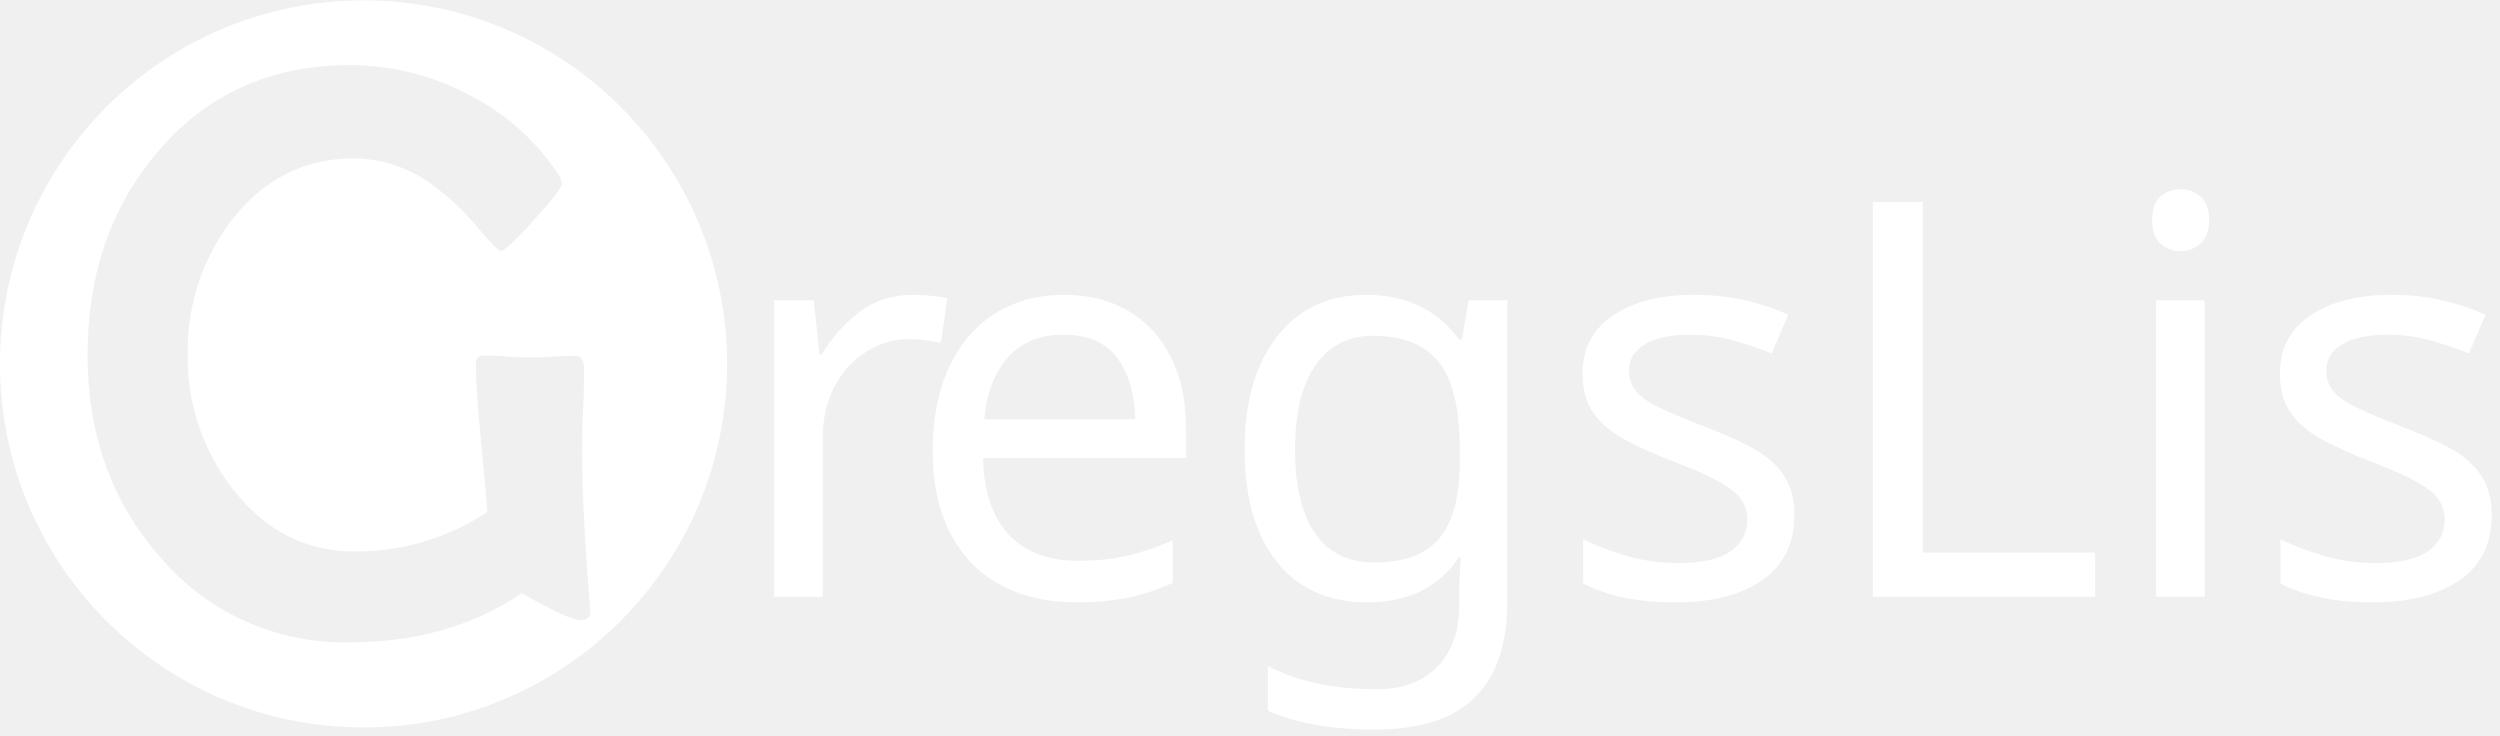
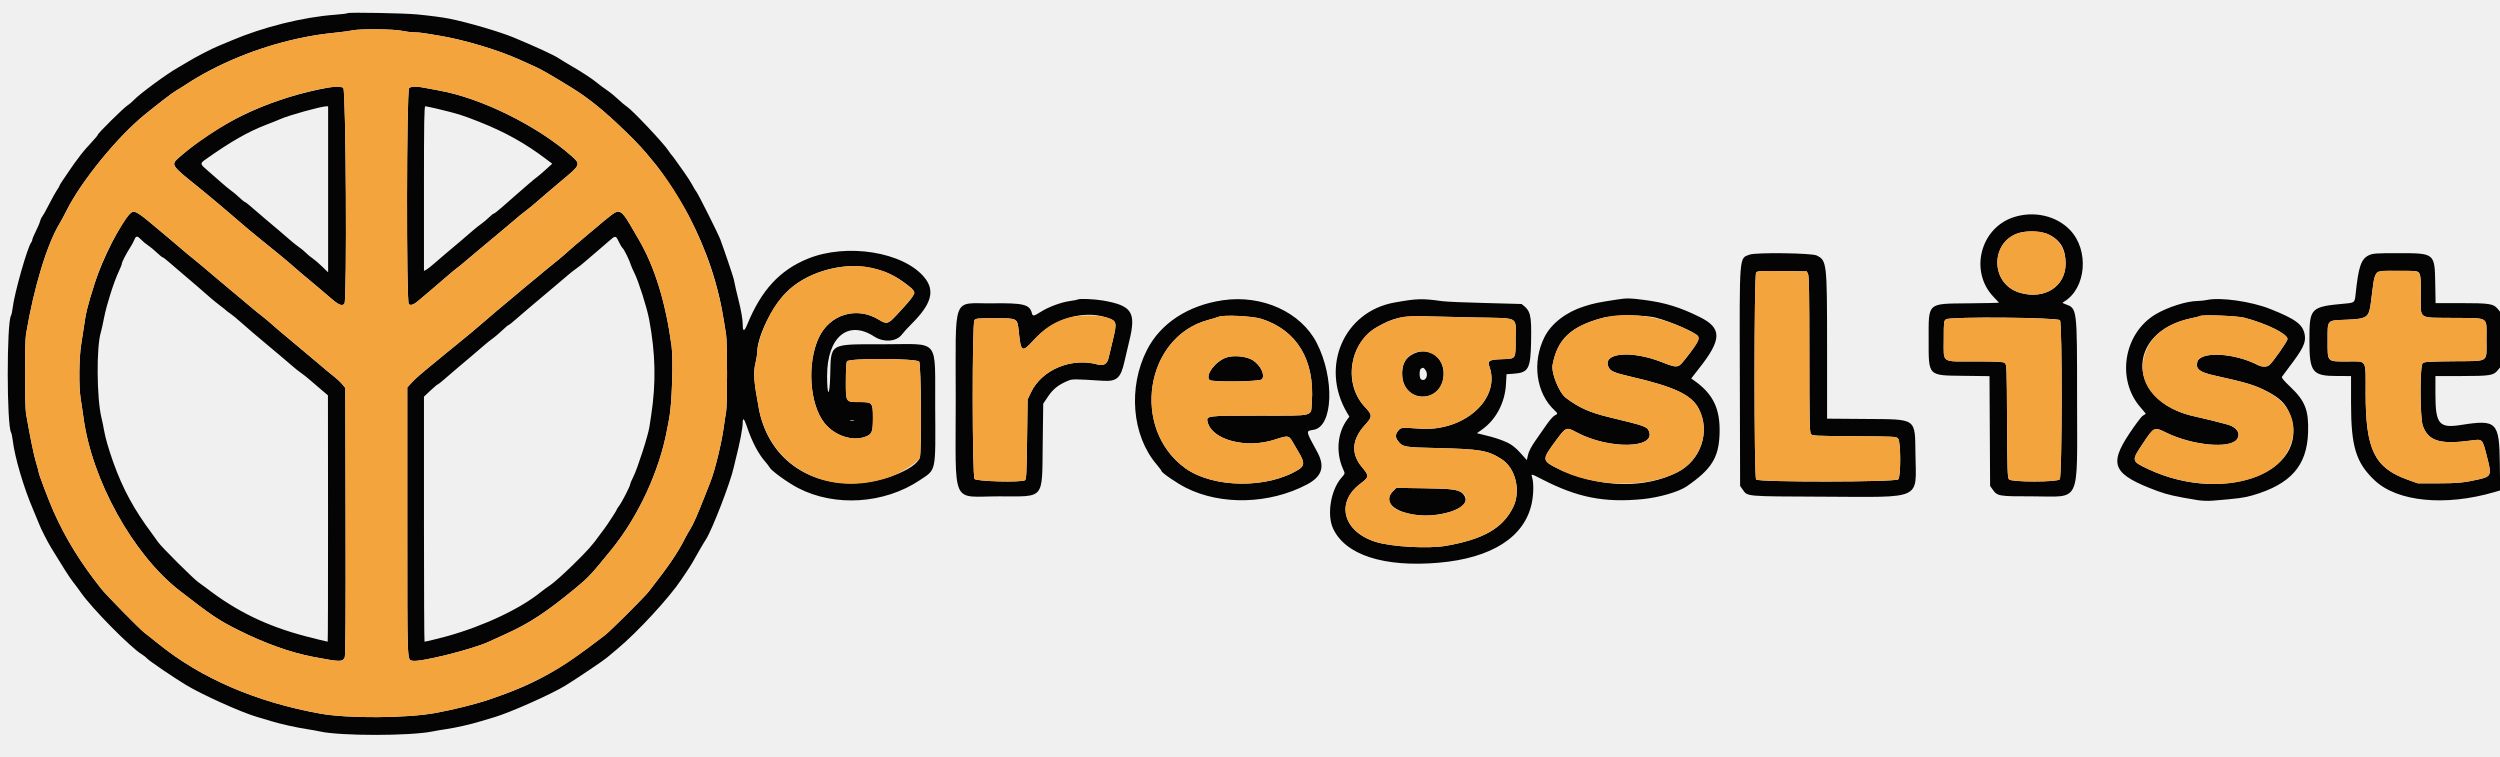
- <svg xmlns="http://www.w3.org/2000/svg" id="Layer_1" data-name="Layer 1" viewBox="0 0 325.49 95.7">
-   <text transform="translate(94.66 77.7)" style="font-size:72px;fill:#ffffff;font-family:MyriadPro-Regular, Myriad Pro">
-     <tspan style="letter-spacing:-0.01em">r</tspan>
-     <tspan x="22.82" y="0">egsList</tspan>
-   </text>
-   <path d="M53.46,3a47.33,47.33,0,1,0,47.33,47.33A47.33,47.33,0,0,0,53.46,3ZM81.62,83.7a12.74,12.74,0,0,1-3.73-1.47,29.82,29.82,0,0,1-3.78-2.08q-9.47,6.43-22.43,6.43A31.41,31.41,0,0,1,26.79,75.26q-9.27-10.7-9.26-26.08,0-15.74,9.1-26.43,9.61-11.32,25.05-11.32a33.15,33.15,0,0,1,15.25,3.73A30.58,30.58,0,0,1,78.64,25.37a3.11,3.11,0,0,1,.66,1.49q0,.72-3.67,4.76c-2.46,2.69-3.87,4-4.25,4s-1.32-1-3.14-3.14A32.31,32.31,0,0,0,62,26.71a17.32,17.32,0,0,0-9.77-3.14q-9.73,0-16,8.13a28,28,0,0,0-5.66,17.48A27.76,27.76,0,0,0,36.4,66.57q6.33,8.18,15.9,8.18a31,31,0,0,0,17.28-5.14q-.1-1.39-.87-9.78-.61-6-.62-9.72c0-.58.38-.87,1.13-.87s1.63,0,2.93.13,2.28.12,2.94.12,1.64,0,3-.1,2.33-.1,3-.1,1.08.55,1.08,1.64,0,3-.13,5.43-.12,4.23-.12,5.43q0,7.4,1,20.06l.05.72C83,83.32,82.54,83.7,81.62,83.7Z" transform="translate(-6.13 -2.95)" style="fill:#ffffff" />
+ <svg xmlns="http://www.w3.org/2000/svg" id="svg" version="1.1" width="400" height="121.091" viewBox="0, 0, 400,121.091">
+   <g id="svgg">
+     <path id="path0" d="M55.618 2.104 C 55.554 2.169,54.657 2.283,53.625 2.358 C 48.487 2.732,42.095 4.323,37.000 6.497 C 36.313 6.791,35.391 7.175,34.951 7.351 C 33.931 7.759,31.188 9.181,30.000 9.916 C 29.496 10.228,28.801 10.639,28.457 10.829 C 26.787 11.751,22.298 15.049,21.417 16.002 C 21.142 16.299,20.692 16.682,20.417 16.852 C 19.813 17.226,15.667 21.320,15.667 21.542 C 15.667 21.629,15.195 22.198,14.617 22.808 C 14.040 23.418,13.347 24.208,13.076 24.565 C 11.987 25.998,11.655 26.455,11.067 27.333 C 10.730 27.837,10.239 28.562,9.977 28.944 C 9.715 29.326,9.500 29.689,9.500 29.752 C 9.500 29.814,9.338 30.092,9.141 30.370 C 8.943 30.647,8.374 31.671,7.876 32.645 C 7.377 33.620,6.870 34.529,6.748 34.667 C 6.626 34.804,6.471 35.142,6.404 35.417 C 6.338 35.692,6.032 36.413,5.725 37.019 C 5.418 37.626,5.167 38.230,5.167 38.361 C 5.167 38.492,5.099 38.671,5.016 38.758 C 4.449 39.354,2.304 46.885,2.028 49.250 C 1.964 49.800,1.846 50.353,1.766 50.480 C 1.056 51.602,1.066 68.083,1.777 69.206 C 1.851 69.322,1.965 69.867,2.030 70.417 C 2.356 73.150,3.779 77.988,5.289 81.500 C 5.703 82.462,6.146 83.534,6.273 83.882 C 6.516 84.549,7.602 86.684,8.199 87.667 C 9.964 90.575,11.178 92.472,11.667 93.085 C 11.987 93.487,12.583 94.289,12.989 94.866 C 14.805 97.445,20.935 103.646,22.735 104.725 C 23.018 104.895,23.400 105.197,23.583 105.398 C 23.941 105.788,27.717 108.354,29.743 109.585 C 32.255 111.109,38.473 113.918,41.000 114.670 C 41.688 114.875,42.813 115.211,43.500 115.416 C 45.017 115.870,47.475 116.414,49.167 116.670 C 49.854 116.774,50.754 116.936,51.167 117.030 C 54.425 117.772,65.671 117.768,69.250 117.023 C 69.708 116.927,70.646 116.768,71.333 116.668 C 72.924 116.437,75.230 115.916,76.833 115.426 C 77.521 115.216,78.533 114.914,79.083 114.755 C 81.517 114.053,88.251 111.057,90.465 109.691 C 92.312 108.552,96.458 105.764,97.068 105.251 C 97.443 104.936,98.226 104.281,98.808 103.797 C 101.991 101.147,107.085 95.628,108.985 92.770 C 109.115 92.576,109.500 92.004,109.841 91.500 C 110.182 90.996,110.610 90.321,110.793 90.000 C 110.975 89.679,111.445 88.854,111.836 88.167 C 112.226 87.479,112.719 86.654,112.931 86.333 C 113.926 84.824,116.892 77.148,117.408 74.750 C 117.467 74.475,117.582 73.987,117.664 73.667 C 118.393 70.807,118.833 68.525,118.833 67.605 C 118.833 66.748,119.074 66.971,119.488 68.210 C 120.296 70.631,121.330 72.615,122.432 73.860 C 122.729 74.196,123.056 74.627,123.158 74.818 C 123.440 75.344,126.068 77.238,127.677 78.075 C 133.580 81.144,141.498 80.633,147.190 76.815 C 149.826 75.047,149.690 75.697,149.631 65.181 C 149.568 53.908,150.530 55.083,141.363 55.083 C 132.521 55.083,132.971 54.816,132.833 60.167 C 132.746 63.570,132.333 63.556,132.333 60.150 C 132.333 53.921,135.685 51.117,139.871 53.843 C 141.371 54.821,143.440 54.677,144.289 53.536 C 144.543 53.195,145.241 52.429,145.841 51.833 C 149.049 48.647,149.643 46.513,147.910 44.397 C 144.557 40.305,135.493 38.848,129.243 41.396 C 124.765 43.222,121.810 46.427,119.575 51.882 C 119.078 53.095,118.840 53.109,118.836 51.927 C 118.833 51.105,118.580 49.645,118.143 47.917 C 117.838 46.716,117.683 46.038,117.391 44.632 C 117.303 44.209,115.872 39.984,115.258 38.333 C 114.916 37.415,111.708 31.014,111.415 30.667 C 111.299 30.529,111.006 30.042,110.764 29.583 C 110.522 29.125,109.917 28.188,109.420 27.500 C 108.923 26.813,108.332 25.981,108.106 25.652 C 107.881 25.323,107.595 24.948,107.471 24.818 C 107.347 24.689,107.105 24.358,106.933 24.083 C 106.260 23.008,101.221 17.663,100.333 17.083 C 100.013 16.874,99.373 16.338,98.912 15.893 C 98.451 15.448,97.634 14.783,97.096 14.417 C 96.558 14.050,95.848 13.522,95.517 13.243 C 94.791 12.630,93.029 11.477,91.333 10.503 C 90.646 10.108,89.783 9.583,89.417 9.337 C 88.664 8.831,85.811 7.513,82.250 6.027 C 79.980 5.080,74.856 3.578,71.833 2.975 C 70.828 2.774,68.782 2.505,66.750 2.308 C 64.675 2.106,55.779 1.943,55.618 2.104 M64.250 4.920 C 64.892 5.055,65.787 5.167,66.240 5.167 C 66.693 5.167,67.480 5.238,67.990 5.326 C 68.500 5.414,69.442 5.570,70.083 5.672 C 74.098 6.313,79.661 7.970,83.212 9.581 C 84.150 10.007,85.254 10.505,85.667 10.690 C 86.610 11.111,88.298 12.085,91.484 14.045 C 94.142 15.680,96.773 17.816,100.052 21.000 C 102.158 23.045,102.958 23.921,104.887 26.298 C 106.229 27.951,108.966 32.181,110.142 34.417 C 113.088 40.022,114.943 45.572,115.849 51.500 C 115.940 52.096,116.086 53.000,116.174 53.510 C 116.381 54.714,116.381 64.898,116.174 65.946 C 116.087 66.388,115.926 67.425,115.816 68.250 C 115.479 70.790,114.404 75.224,113.678 77.060 C 113.492 77.531,113.046 78.667,112.686 79.583 C 111.592 82.370,110.858 84.030,110.437 84.667 C 110.216 85.000,109.811 85.718,109.536 86.261 C 108.411 88.489,106.963 90.605,103.807 94.637 C 103.085 95.560,97.684 100.946,96.809 101.617 C 89.252 107.412,85.667 109.405,78.250 111.939 C 76.159 112.653,72.506 113.559,69.573 114.091 C 65.016 114.917,55.677 114.970,51.333 114.195 C 41.045 112.357,32.194 108.549,25.353 103.015 C 24.493 102.319,23.481 101.515,23.103 101.227 C 22.292 100.609,17.007 95.229,16.167 94.165 C 12.833 89.945,10.556 86.256,8.606 81.917 C 7.806 80.137,6.168 75.804,6.165 75.458 C 6.163 75.344,5.985 74.688,5.768 74.000 C 5.434 72.938,4.820 69.943,4.161 66.157 C 3.954 64.968,3.950 54.732,4.156 53.510 C 5.435 45.916,7.545 38.994,9.600 35.656 C 9.801 35.329,10.283 34.429,10.672 33.656 C 13.037 28.949,18.747 21.945,23.144 18.357 C 25.325 16.577,27.752 14.721,28.203 14.487 C 28.412 14.378,29.084 13.960,29.696 13.557 C 34.749 10.229,41.304 7.543,47.750 6.158 C 50.051 5.664,51.302 5.472,54.250 5.161 C 55.075 5.075,56.050 4.936,56.417 4.854 C 57.563 4.598,62.942 4.642,64.250 4.920 M50.917 14.332 C 42.383 16.143,34.823 19.812,28.792 25.072 C 27.275 26.394,27.253 26.359,31.918 30.092 C 32.497 30.555,33.270 31.193,33.636 31.509 C 34.003 31.825,34.805 32.496,35.420 33.000 C 36.035 33.504,37.046 34.367,37.667 34.917 C 38.288 35.467,39.273 36.309,39.856 36.788 C 40.439 37.267,41.260 37.942,41.680 38.288 C 42.100 38.634,43.145 39.479,44.001 40.167 C 44.858 40.854,46.026 41.829,46.598 42.333 C 47.603 43.219,48.275 43.789,50.827 45.917 C 51.487 46.467,52.482 47.312,53.038 47.795 C 54.217 48.818,54.778 49.029,55.112 48.573 C 55.531 47.999,55.351 14.380,54.926 14.070 C 54.468 13.734,53.409 13.804,50.917 14.332 M65.458 14.119 C 65.049 14.573,65.001 48.321,65.409 48.660 C 65.759 48.951,66.246 48.739,67.251 47.859 C 67.737 47.432,68.678 46.633,69.342 46.083 C 70.005 45.533,70.968 44.707,71.482 44.247 C 71.996 43.787,72.717 43.190,73.083 42.920 C 73.450 42.650,74.093 42.126,74.511 41.756 C 74.930 41.386,75.823 40.633,76.496 40.083 C 77.168 39.533,78.113 38.746,78.595 38.333 C 79.076 37.921,79.973 37.171,80.588 36.667 C 81.202 36.162,82.053 35.444,82.477 35.070 C 82.902 34.697,83.592 34.134,84.011 33.820 C 84.765 33.255,85.549 32.599,87.581 30.833 C 88.162 30.329,89.179 29.467,89.842 28.917 C 92.924 26.361,92.952 26.292,91.425 24.943 C 85.968 20.122,76.992 15.687,70.250 14.481 C 69.700 14.383,68.912 14.234,68.500 14.150 C 66.709 13.785,65.768 13.776,65.458 14.119 M52.500 30.286 L 52.500 43.573 51.542 42.645 C 51.015 42.135,50.321 41.542,50.000 41.327 C 49.679 41.112,49.202 40.718,48.941 40.451 C 48.679 40.184,48.196 39.784,47.869 39.562 C 47.541 39.339,46.931 38.858,46.512 38.491 C 45.529 37.630,43.801 36.160,42.411 35.000 C 41.806 34.496,40.867 33.690,40.324 33.208 C 39.781 32.727,39.277 32.333,39.204 32.333 C 39.131 32.333,38.724 32.006,38.300 31.605 C 37.876 31.204,37.279 30.704,36.973 30.493 C 36.667 30.282,35.950 29.691,35.380 29.179 C 34.809 28.668,33.860 27.837,33.271 27.333 C 31.986 26.235,31.970 26.162,32.875 25.519 C 36.911 22.654,39.705 21.061,42.682 19.925 C 43.544 19.597,44.550 19.193,44.917 19.029 C 46.177 18.464,51.185 17.068,52.125 17.019 L 52.500 17.000 52.500 30.286 M70.342 17.499 C 73.278 18.206,73.954 18.418,76.583 19.454 C 80.764 21.101,84.016 22.910,87.403 25.473 L 88.358 26.196 87.319 27.139 C 86.747 27.659,86.123 28.190,85.931 28.320 C 85.740 28.450,85.171 28.918,84.667 29.359 C 84.162 29.801,83.225 30.615,82.583 31.169 C 81.942 31.724,80.912 32.625,80.296 33.172 C 79.679 33.719,79.107 34.167,79.024 34.167 C 78.941 34.167,78.583 34.448,78.228 34.792 C 77.874 35.137,77.321 35.600,77.000 35.822 C 76.679 36.044,76.042 36.552,75.583 36.952 C 74.462 37.929,72.748 39.385,71.407 40.500 C 70.800 41.004,69.916 41.763,69.443 42.185 C 68.970 42.608,68.415 43.042,68.208 43.150 L 67.833 43.345 67.833 30.173 C 67.833 19.465,67.874 17.000,68.050 17.000 C 68.170 17.000,69.201 17.225,70.342 17.499 M20.778 34.208 C 19.298 35.695,16.337 41.566,15.124 45.417 C 13.926 49.220,13.767 49.878,13.353 52.750 C 13.260 53.392,13.094 54.479,12.983 55.167 C 12.645 57.268,12.597 61.851,12.894 63.667 C 13.037 64.537,13.243 65.925,13.352 66.750 C 14.684 76.800,21.275 88.708,28.698 94.476 C 33.843 98.474,34.940 99.213,38.083 100.792 C 42.314 102.917,46.466 104.405,50.083 105.092 C 54.503 105.931,54.755 105.935,55.158 105.182 C 55.284 104.948,55.324 98.436,55.294 83.460 L 55.250 62.072 54.750 61.467 C 54.475 61.134,53.837 60.541,53.333 60.148 C 52.829 59.756,52.069 59.130,51.644 58.759 C 51.219 58.387,50.368 57.671,49.753 57.167 C 49.138 56.663,48.199 55.875,47.667 55.417 C 47.135 54.958,46.195 54.171,45.578 53.667 C 44.961 53.163,44.035 52.371,43.520 51.907 C 43.005 51.443,42.246 50.810,41.833 50.499 C 41.421 50.188,40.776 49.668,40.400 49.342 C 40.024 49.016,39.173 48.300,38.509 47.750 C 37.845 47.200,36.902 46.413,36.413 46.000 C 35.924 45.587,34.986 44.800,34.329 44.250 C 33.672 43.700,32.785 42.948,32.359 42.578 C 31.932 42.208,31.208 41.613,30.750 41.255 C 30.292 40.897,29.572 40.299,29.152 39.927 C 28.731 39.555,27.843 38.800,27.178 38.250 C 26.513 37.700,25.571 36.912,25.086 36.500 C 21.847 33.749,21.447 33.536,20.778 34.208 M97.965 34.292 C 97.090 34.967,95.855 35.981,94.978 36.745 C 94.554 37.114,93.660 37.867,92.992 38.417 C 92.324 38.967,91.396 39.764,90.930 40.189 C 90.464 40.615,89.768 41.215,89.382 41.523 C 88.023 42.610,86.249 44.067,86.167 44.163 C 86.121 44.217,85.708 44.556,85.250 44.917 C 84.792 45.278,84.069 45.875,83.644 46.245 C 83.219 46.614,82.368 47.329,81.753 47.833 C 81.138 48.337,80.197 49.125,79.662 49.583 C 79.127 50.042,78.117 50.904,77.418 51.500 C 76.718 52.096,75.844 52.842,75.475 53.158 C 75.106 53.474,74.330 54.111,73.751 54.574 C 73.173 55.038,72.154 55.867,71.489 56.417 C 70.823 56.967,69.956 57.679,69.563 58.000 C 67.242 59.892,66.511 60.530,65.875 61.222 L 65.167 61.993 65.167 83.548 C 65.167 106.595,65.127 105.515,65.989 105.721 C 67.140 105.996,75.517 103.917,78.167 102.699 C 78.579 102.509,79.905 101.904,81.112 101.355 C 84.720 99.713,87.430 97.929,91.917 94.242 C 94.158 92.401,94.582 91.948,97.886 87.868 C 102.160 82.591,105.483 75.406,106.726 68.750 C 106.863 68.017,107.020 67.192,107.075 66.917 C 107.513 64.726,107.746 57.516,107.448 55.333 C 106.496 48.344,104.764 42.728,102.205 38.333 C 101.698 37.462,101.050 36.351,100.766 35.863 C 99.548 33.771,99.022 33.476,97.965 34.292 M322.167 34.759 C 316.820 36.512,315.083 43.469,318.983 47.515 C 319.451 48.000,319.833 48.416,319.833 48.439 C 319.833 48.462,317.664 48.504,315.012 48.532 C 308.268 48.604,308.583 48.319,308.583 54.333 C 308.583 60.258,308.391 60.061,314.255 60.133 L 318.320 60.183 318.368 68.967 L 318.417 77.750 318.805 78.294 C 319.592 79.398,319.699 79.417,325.250 79.417 C 333.050 79.417,332.331 80.982,332.331 64.000 C 332.331 49.091,332.366 49.365,330.417 48.650 C 329.950 48.478,329.938 48.453,330.237 48.275 C 333.793 46.150,334.310 40.056,331.209 36.805 C 329.022 34.511,325.413 33.695,322.167 34.759 M327.753 37.501 C 329.681 38.435,330.500 39.827,330.500 42.170 C 330.500 45.850,327.107 48.007,323.166 46.833 C 318.160 45.342,318.472 38.107,323.583 37.146 C 324.812 36.915,326.911 37.094,327.753 37.501 M22.594 38.352 C 22.863 38.638,23.352 39.043,23.680 39.253 C 24.008 39.463,24.636 39.980,25.076 40.401 C 25.515 40.822,25.941 41.167,26.022 41.167 C 26.103 41.167,26.614 41.560,27.157 42.042 C 27.701 42.523,28.641 43.329,29.246 43.833 C 29.852 44.337,30.907 45.237,31.591 45.833 C 32.274 46.429,33.190 47.227,33.625 47.606 C 34.060 47.985,34.792 48.578,35.250 48.924 C 35.708 49.270,36.121 49.600,36.167 49.659 C 36.212 49.718,36.512 49.944,36.833 50.162 C 37.154 50.380,37.883 50.976,38.454 51.487 C 39.024 51.998,39.961 52.813,40.537 53.296 C 41.112 53.780,42.047 54.568,42.614 55.046 C 43.181 55.525,44.141 56.329,44.747 56.833 C 45.353 57.337,46.239 58.093,46.716 58.512 C 47.193 58.931,47.846 59.451,48.167 59.667 C 48.487 59.883,49.142 60.402,49.621 60.821 C 50.100 61.240,50.937 61.958,51.481 62.417 L 52.470 63.250 52.485 82.958 C 52.493 93.798,52.469 102.667,52.430 102.667 C 52.326 102.667,50.429 102.202,48.917 101.806 C 42.691 100.174,37.852 97.824,33.000 94.077 C 32.587 93.758,32.027 93.350,31.754 93.169 C 31.029 92.689,25.827 87.511,25.298 86.741 C 25.049 86.379,24.636 85.804,24.381 85.463 C 21.443 81.540,19.636 78.213,18.108 73.917 C 17.402 71.932,16.836 69.977,16.663 68.924 C 16.571 68.370,16.378 67.429,16.232 66.833 C 15.469 63.701,15.410 55.494,16.135 53.167 C 16.235 52.846,16.475 51.758,16.670 50.750 C 17.055 48.755,18.232 45.067,19.011 43.420 C 19.280 42.851,19.500 42.289,19.500 42.173 C 19.500 41.926,20.218 40.537,20.839 39.583 C 21.078 39.217,21.371 38.673,21.490 38.375 C 21.761 37.700,21.974 37.695,22.594 38.352 M99.002 38.672 C 99.219 39.133,99.495 39.593,99.616 39.694 C 99.854 39.891,100.719 41.647,100.917 42.333 C 100.983 42.563,101.246 43.163,101.500 43.667 C 102.161 44.975,103.507 49.204,103.860 51.083 C 104.889 56.554,104.987 61.260,104.180 66.500 C 104.088 67.096,103.970 67.883,103.917 68.250 C 103.721 69.614,102.014 74.932,101.348 76.250 C 101.071 76.800,100.841 77.345,100.839 77.462 C 100.831 77.772,99.522 80.326,99.061 80.931 C 98.844 81.215,98.667 81.496,98.667 81.554 C 98.667 81.612,98.385 82.083,98.042 82.600 C 97.698 83.117,97.290 83.737,97.135 83.978 C 96.980 84.219,96.775 84.506,96.680 84.615 C 96.584 84.724,96.298 85.106,96.045 85.464 C 94.817 87.196,94.007 88.107,91.642 90.417 C 90.234 91.792,88.639 93.217,88.098 93.583 C 87.557 93.950,86.882 94.440,86.599 94.673 C 83.309 97.375,77.398 100.166,71.500 101.804 C 70.287 102.141,68.108 102.667,67.924 102.667 C 67.874 102.667,67.833 93.846,67.833 83.066 L 67.833 63.466 68.875 62.484 C 69.448 61.944,69.974 61.502,70.043 61.501 C 70.113 61.501,70.614 61.106,71.157 60.625 C 71.701 60.144,72.640 59.337,73.244 58.833 C 74.646 57.664,76.352 56.213,77.417 55.285 C 77.875 54.885,78.512 54.378,78.833 54.157 C 79.154 53.936,79.829 53.361,80.333 52.880 C 80.837 52.398,81.307 52.003,81.376 52.002 C 81.446 52.001,81.947 51.606,82.491 51.125 C 83.034 50.644,83.973 49.837,84.577 49.333 C 85.182 48.829,86.160 48.004,86.750 47.500 C 87.340 46.996,88.319 46.171,88.925 45.667 C 89.531 45.163,90.377 44.445,90.805 44.072 C 91.233 43.698,91.846 43.216,92.167 43.000 C 92.487 42.784,93.143 42.265,93.623 41.845 C 94.103 41.426,94.985 40.671,95.583 40.167 C 96.182 39.662,97.026 38.933,97.461 38.546 C 98.461 37.653,98.528 37.659,99.002 38.672 M279.960 40.734 C 278.245 41.356,278.319 40.443,278.371 60.365 L 278.417 77.750 278.805 78.294 C 279.645 79.472,278.970 79.411,291.833 79.470 C 307.758 79.542,306.586 80.084,306.472 72.698 C 306.382 66.802,306.804 67.101,298.458 67.034 L 292.333 66.985 292.332 55.617 C 292.331 41.971,292.300 41.695,290.667 40.876 C 289.881 40.482,280.979 40.364,279.960 40.734 M379.083 40.811 C 377.772 41.407,377.360 42.600,376.887 47.167 C 376.763 48.371,376.690 48.438,375.373 48.558 C 369.614 49.085,369.507 49.193,369.507 54.500 C 369.507 59.578,369.961 60.156,373.958 60.163 L 376.167 60.167 376.167 64.542 C 376.167 71.463,376.954 74.028,379.945 76.858 C 383.561 80.279,391.198 81.035,399.060 78.750 L 400.025 78.469 399.971 74.193 C 399.886 67.482,399.488 67.087,393.732 67.998 C 390.245 68.550,389.667 67.843,389.667 63.022 L 389.667 60.167 393.792 60.166 C 398.313 60.165,398.935 60.073,399.573 59.316 L 400.000 58.808 400.000 54.333 L 400.000 49.859 399.593 49.375 C 398.940 48.600,398.279 48.500,393.785 48.500 L 389.693 48.500 389.638 45.375 C 389.552 40.480,389.586 40.507,383.667 40.507 C 380.235 40.507,379.667 40.545,379.083 40.811 M139.178 42.831 C 141.749 43.374,143.325 44.114,145.375 45.743 C 146.753 46.839,146.737 46.876,143.348 50.518 C 142.103 51.855,141.853 51.913,140.609 51.147 C 137.075 48.973,132.744 50.279,130.997 54.047 C 129.091 58.157,129.527 64.682,131.909 67.679 C 133.529 69.717,136.395 70.668,138.497 69.862 C 139.522 69.470,139.661 69.113,139.664 66.875 C 139.667 64.418,139.597 64.333,137.537 64.333 C 135.274 64.333,135.333 64.424,135.333 60.980 C 135.333 59.344,135.406 58.008,135.506 57.822 C 135.796 57.280,146.692 57.326,147.074 57.870 C 147.379 58.306,147.471 72.451,147.173 73.233 C 146.424 75.203,140.728 77.333,136.209 77.333 C 128.484 77.333,122.778 72.707,121.409 65.333 C 120.579 60.864,120.497 59.640,120.913 57.917 C 121.046 57.367,121.157 56.634,121.161 56.289 C 121.183 53.886,123.433 49.237,125.722 46.862 C 128.840 43.626,134.668 41.880,139.178 42.831 M289.284 43.833 C 289.449 44.158,289.496 46.996,289.498 56.676 C 289.500 67.140,289.537 69.154,289.736 69.426 C 289.963 69.736,290.260 69.752,296.695 69.793 C 303.294 69.836,303.422 69.843,303.708 70.187 C 304.134 70.698,304.148 76.227,303.724 76.695 C 303.318 77.144,281.351 77.172,280.979 76.724 C 280.636 76.311,280.638 44.020,280.981 43.606 C 281.187 43.358,281.639 43.332,285.143 43.372 L 289.074 43.417 289.284 43.833 M387.074 43.704 C 387.286 44.007,387.333 44.639,387.333 47.178 C 387.333 51.218,386.740 50.806,392.643 50.867 C 398.399 50.928,397.833 50.550,397.833 54.333 C 397.833 58.117,398.399 57.739,392.643 57.799 C 388.588 57.842,387.885 57.886,387.630 58.117 C 387.159 58.543,387.184 66.846,387.660 68.149 C 388.547 70.575,390.407 71.145,395.304 70.493 C 397.259 70.232,397.159 70.134,397.914 73.060 C 398.692 76.073,398.631 76.233,396.500 76.719 C 394.288 77.224,393.135 77.333,390.029 77.333 L 386.847 77.333 385.235 76.757 C 379.915 74.856,378.500 71.954,378.500 62.944 C 378.500 57.322,378.791 57.833,375.590 57.833 C 372.264 57.833,372.417 57.992,372.417 54.521 C 372.417 51.086,372.234 51.293,375.376 51.159 C 378.778 51.013,379.033 50.834,379.349 48.366 C 380.060 42.797,379.598 43.333,383.683 43.333 C 386.730 43.333,386.821 43.343,387.074 43.704 M258.667 47.935 C 255.604 48.404,255.069 48.516,253.442 49.029 C 250.582 49.929,248.207 51.768,247.124 53.917 C 245.093 57.950,245.773 62.919,248.730 65.654 C 249.268 66.152,249.271 66.232,248.761 66.465 C 248.538 66.566,247.956 67.221,247.469 67.919 C 246.982 68.618,246.156 69.803,245.633 70.553 C 245.022 71.430,244.613 72.220,244.487 72.769 L 244.291 73.620 243.687 72.943 C 242.797 71.945,242.630 71.783,241.980 71.287 C 241.163 70.664,239.324 70.007,236.775 69.427 L 236.300 69.319 237.192 68.679 C 239.381 67.108,240.795 64.402,240.955 61.479 L 241.043 59.875 242.203 59.792 C 244.560 59.623,244.898 58.999,244.974 54.667 C 245.050 50.283,244.917 49.754,243.453 48.639 C 243.433 48.624,240.829 48.553,237.667 48.481 C 234.504 48.409,231.392 48.276,230.750 48.186 C 227.529 47.732,226.714 47.756,223.083 48.412 C 214.984 49.877,211.197 58.714,215.529 66.041 L 215.898 66.665 215.554 67.129 C 214.000 69.232,213.717 72.313,214.839 74.931 C 215.241 75.868,215.276 75.672,214.558 76.526 C 212.903 78.494,212.287 82.387,213.288 84.554 C 215.244 88.792,221.407 90.794,230.167 90.038 C 238.662 89.304,243.940 85.937,245.078 80.524 C 245.369 79.140,245.410 77.349,245.170 76.510 C 244.950 75.745,244.867 75.733,246.839 76.744 C 252.432 79.610,256.680 80.444,262.750 79.868 C 265.419 79.615,268.590 78.701,269.881 77.812 C 273.817 75.104,274.989 73.246,275.128 69.500 C 275.278 65.467,274.150 63.069,271.086 60.903 L 270.595 60.556 271.006 60.022 C 271.232 59.728,271.608 59.247,271.841 58.952 C 275.506 54.328,275.542 52.514,272.003 50.746 C 268.848 49.171,266.425 48.422,263.083 47.991 C 260.700 47.683,260.342 47.679,258.667 47.935 M172.476 47.913 C 172.432 47.956,171.855 48.069,171.192 48.163 C 169.749 48.368,167.749 49.112,166.496 49.910 C 165.419 50.596,165.235 50.625,165.107 50.125 C 164.740 48.697,163.809 48.466,158.664 48.531 C 152.257 48.612,152.917 46.845,152.917 63.917 C 152.917 81.284,152.083 79.417,159.833 79.417 C 167.268 79.417,166.715 80.081,166.833 71.000 L 166.917 64.583 167.710 63.409 C 168.514 62.219,169.379 61.542,170.904 60.909 C 171.575 60.631,171.841 60.632,176.417 60.921 C 178.697 61.065,179.322 60.512,179.919 57.820 C 180.069 57.140,180.420 55.650,180.697 54.509 C 181.805 49.949,181.119 48.900,176.500 48.088 C 175.155 47.852,172.646 47.743,172.476 47.913 M195.667 48.037 C 190.106 48.843,185.706 51.716,183.531 55.959 C 180.461 61.949,181.096 69.659,185.042 74.289 C 185.477 74.800,185.833 75.278,185.833 75.350 C 185.833 75.624,188.312 77.325,189.787 78.063 C 195.416 80.880,203.100 80.670,209.082 77.535 C 211.531 76.252,212.041 74.660,210.757 72.306 C 208.872 68.853,208.892 68.973,210.177 68.768 C 213.298 68.269,213.576 60.513,210.674 54.864 C 208.145 49.939,201.957 47.124,195.667 48.037 M353.083 47.999 C 352.717 48.081,352.042 48.152,351.583 48.158 C 349.846 48.180,346.841 49.135,344.917 50.277 C 339.751 53.341,338.569 60.792,342.543 65.250 C 343.000 65.762,343.346 66.201,343.312 66.225 C 343.278 66.248,343.061 66.385,342.830 66.529 C 342.599 66.673,341.627 67.970,340.670 69.411 C 337.343 74.422,338.098 75.935,345.246 78.584 C 346.753 79.143,348.127 79.453,351.593 80.017 C 352.239 80.122,353.289 80.166,353.926 80.114 C 358.116 79.775,359.055 79.650,360.417 79.253 C 366.514 77.474,369.114 74.531,369.292 69.209 C 369.412 65.633,368.830 64.146,366.416 61.861 C 365.419 60.918,365.022 60.436,365.116 60.281 C 365.190 60.159,365.647 59.539,366.133 58.904 C 368.503 55.807,368.989 54.807,368.752 53.528 C 368.451 51.906,367.312 51.060,363.250 49.441 C 360.191 48.221,355.243 47.520,353.083 47.999 M176.907 50.753 C 178.723 51.304,178.780 51.505,178.010 54.609 C 177.741 55.695,177.459 56.876,177.383 57.234 C 177.175 58.217,176.592 58.584,175.651 58.325 C 171.420 57.161,166.677 59.145,164.944 62.803 L 164.417 63.917 164.333 70.298 C 164.262 75.726,164.213 76.703,164.000 76.837 C 163.399 77.216,156.208 77.032,155.926 76.630 C 155.552 76.095,155.530 51.751,155.903 51.240 C 156.122 50.941,156.363 50.917,159.149 50.917 C 162.858 50.917,162.777 50.871,163.008 53.098 C 163.347 56.370,163.518 56.465,165.390 54.419 C 168.453 51.073,173.092 49.596,176.907 50.753 M201.833 51.018 C 207.508 52.832,210.388 57.616,209.891 64.401 C 209.722 66.701,210.524 66.500,201.518 66.500 C 193.023 66.500,192.965 66.507,193.225 67.542 C 193.944 70.409,199.424 71.832,203.973 70.333 C 206.062 69.645,206.221 69.661,206.773 70.625 C 207.023 71.060,207.513 71.899,207.863 72.489 C 208.739 73.965,208.725 74.521,207.796 75.107 C 202.854 78.227,194.073 78.125,189.629 74.896 C 180.916 68.565,183.210 53.885,193.333 51.187 C 194.021 51.004,194.771 50.776,195.000 50.682 C 195.822 50.342,200.428 50.569,201.833 51.018 M236.266 50.798 C 243.217 50.943,242.500 50.555,242.500 54.167 C 242.500 57.557,242.618 57.385,240.224 57.474 C 238.249 57.547,237.979 57.721,238.321 58.703 C 240.111 63.837,234.257 69.065,227.251 68.589 C 224.152 68.379,224.172 68.377,223.731 68.889 C 223.241 69.459,223.226 69.985,223.681 70.564 C 224.446 71.537,224.643 71.571,230.167 71.696 C 236.821 71.847,238.116 72.076,240.282 73.483 C 242.518 74.936,243.376 78.580,242.092 81.171 C 240.440 84.505,237.365 86.275,231.407 87.322 C 228.527 87.829,222.597 87.496,220.064 86.687 C 214.849 85.021,213.659 80.371,217.680 77.375 C 219.072 76.337,219.092 76.129,217.931 74.760 C 216.104 72.606,216.277 70.291,218.440 67.949 C 219.607 66.685,219.604 66.397,218.414 65.150 C 214.886 61.451,215.845 54.954,220.305 52.346 C 222.847 50.859,224.384 50.508,227.917 50.606 C 229.383 50.647,233.141 50.733,236.266 50.798 M264.961 50.840 C 267.313 51.461,271.149 53.126,271.668 53.751 C 272.041 54.201,271.400 55.304,269.215 57.971 C 268.491 58.854,268.215 58.850,265.856 57.925 C 260.888 55.976,256.197 56.474,257.410 58.821 C 257.710 59.401,258.359 59.671,260.841 60.245 C 267.958 61.893,270.651 63.165,271.819 65.429 C 273.698 69.070,272.129 73.672,268.364 75.568 C 263.233 78.152,256.463 78.065,250.131 75.336 C 246.579 73.804,246.557 73.706,249.027 70.383 C 250.585 68.288,250.585 68.288,252.331 69.213 C 257.456 71.926,264.987 71.786,263.833 68.999 C 263.522 68.248,263.208 68.137,257.417 66.741 C 254.367 66.005,252.629 65.227,250.553 63.667 C 249.449 62.836,248.171 59.668,248.415 58.366 C 249.178 54.300,251.303 52.273,256.230 50.910 C 258.173 50.372,263.041 50.333,264.961 50.840 M359.128 50.843 C 362.709 51.796,366.000 53.424,366.000 54.242 C 366.000 54.617,363.609 58.023,363.042 58.458 C 362.672 58.741,361.854 58.719,361.260 58.409 C 357.473 56.434,352.008 56.165,351.565 57.930 C 351.284 59.051,351.927 59.552,354.333 60.085 C 359.499 61.231,360.738 61.605,362.698 62.612 C 364.534 63.556,365.475 64.385,366.056 65.572 C 370.674 75.004,356.378 81.045,343.667 75.034 C 341.018 73.781,341.007 73.726,342.828 71.009 C 344.679 68.246,344.627 68.269,346.652 69.253 C 350.846 71.290,356.828 71.837,357.917 70.282 C 358.554 69.373,357.916 68.357,356.443 67.935 C 355.302 67.607,352.497 66.914,351.250 66.652 C 340.263 64.338,339.853 53.160,350.672 50.904 C 351.353 50.762,351.942 50.613,351.982 50.573 C 352.246 50.310,357.931 50.524,359.128 50.843 M329.597 51.240 C 329.985 51.771,329.947 76.265,329.558 76.695 C 329.139 77.158,321.865 77.162,321.447 76.700 C 321.204 76.432,321.170 75.439,321.129 67.353 C 321.085 58.618,321.072 58.298,320.760 58.070 C 320.500 57.880,319.580 57.833,316.089 57.833 C 310.479 57.833,311.000 58.192,311.000 54.333 C 311.000 51.431,311.010 51.345,311.375 51.089 C 312.013 50.641,329.263 50.784,329.597 51.240 M226.237 56.564 C 224.782 57.242,224.225 58.360,224.379 60.297 C 224.699 64.324,230.184 64.588,230.905 60.611 C 231.460 57.545,228.899 55.325,226.237 56.564 M196.148 57.222 C 194.398 57.870,192.796 60.063,193.533 60.800 C 193.904 61.170,201.547 61.075,201.891 60.695 C 202.475 60.050,201.715 58.446,200.435 57.625 C 199.454 56.995,197.305 56.793,196.148 57.222 M228.074 59.204 C 228.639 60.011,228.095 61.152,227.365 60.690 C 227.069 60.502,227.061 59.169,227.355 58.983 C 227.694 58.768,227.789 58.797,228.074 59.204 M136.625 67.282 C 136.465 67.323,136.202 67.323,136.042 67.282 C 135.881 67.240,136.012 67.205,136.333 67.205 C 136.654 67.205,136.785 67.240,136.625 67.282 M222.875 78.596 C 220.420 81.032,225.593 83.322,230.960 82.175 C 233.922 81.542,235.150 80.371,234.165 79.119 C 233.550 78.337,232.655 78.196,227.833 78.124 L 223.417 78.059 222.875 78.596 " stroke="none" fill="#040404" fill-rule="evenodd" />
+     <path id="path1" d="M56.417 4.854 C 56.050 4.936,55.075 5.075,54.250 5.161 C 51.302 5.472,50.051 5.664,47.750 6.158 C 41.304 7.543,34.749 10.229,29.696 13.557 C 29.084 13.960,28.412 14.378,28.203 14.487 C 27.752 14.721,25.325 16.577,23.144 18.357 C 18.747 21.945,13.037 28.949,10.672 33.656 C 10.283 34.429,9.801 35.329,9.600 35.656 C 7.545 38.994,5.435 45.916,4.156 53.510 C 3.950 54.732,3.954 64.968,4.161 66.157 C 4.820 69.943,5.434 72.938,5.768 74.000 C 5.985 74.688,6.163 75.344,6.165 75.458 C 6.168 75.804,7.806 80.137,8.606 81.917 C 10.556 86.256,12.833 89.945,16.167 94.165 C 17.007 95.229,22.292 100.609,23.103 101.227 C 23.481 101.515,24.493 102.319,25.353 103.015 C 32.194 108.549,41.045 112.357,51.333 114.195 C 55.677 114.970,65.016 114.917,69.573 114.091 C 75.574 113.003,81.053 111.226,85.917 108.791 C 89.668 106.913,91.327 105.820,96.809 101.617 C 97.684 100.946,103.085 95.560,103.807 94.637 C 106.963 90.605,108.411 88.489,109.536 86.261 C 109.811 85.718,110.216 85.000,110.437 84.667 C 110.858 84.030,111.592 82.370,112.686 79.583 C 113.046 78.667,113.492 77.531,113.678 77.060 C 114.404 75.224,115.479 70.790,115.816 68.250 C 115.926 67.425,116.087 66.388,116.174 65.946 C 116.381 64.898,116.381 54.714,116.174 53.510 C 116.086 53.000,115.940 52.096,115.849 51.500 C 114.492 42.623,110.283 32.947,104.887 26.298 C 102.958 23.921,102.158 23.045,100.052 21.000 C 96.773 17.816,94.142 15.680,91.484 14.045 C 88.298 12.085,86.610 11.111,85.667 10.690 C 85.254 10.505,84.150 10.007,83.212 9.581 C 79.661 7.970,74.098 6.313,70.083 5.672 C 69.442 5.570,68.500 5.414,67.990 5.326 C 67.480 5.238,66.693 5.167,66.240 5.167 C 65.787 5.167,64.892 5.055,64.250 4.920 C 62.942 4.642,57.563 4.598,56.417 4.854 M54.926 14.070 C 55.351 14.380,55.531 47.999,55.112 48.573 C 54.778 49.029,54.217 48.818,53.038 47.795 C 52.482 47.312,51.487 46.467,50.827 45.917 C 48.275 43.789,47.603 43.219,46.598 42.333 C 46.026 41.829,44.858 40.854,44.001 40.167 C 43.145 39.479,42.100 38.634,41.680 38.288 C 41.260 37.942,40.439 37.267,39.856 36.788 C 39.273 36.309,38.288 35.467,37.667 34.917 C 37.046 34.367,36.035 33.504,35.420 33.000 C 34.805 32.496,34.003 31.825,33.636 31.509 C 33.270 31.193,32.497 30.555,31.918 30.092 C 28.416 27.290,27.833 26.732,27.833 26.181 C 27.833 25.318,34.503 20.587,38.667 18.497 C 44.103 15.767,53.681 13.159,54.926 14.070 M68.500 14.150 C 68.912 14.234,69.700 14.383,70.250 14.481 C 76.992 15.687,85.968 20.122,91.425 24.943 C 92.952 26.292,92.924 26.361,89.842 28.917 C 89.179 29.467,88.162 30.329,87.581 30.833 C 85.549 32.599,84.765 33.255,84.011 33.820 C 83.592 34.134,82.902 34.697,82.477 35.070 C 82.053 35.444,81.202 36.162,80.588 36.667 C 79.973 37.171,79.076 37.921,78.595 38.333 C 78.113 38.746,77.168 39.533,76.496 40.083 C 75.823 40.633,74.930 41.386,74.511 41.756 C 74.093 42.126,73.450 42.650,73.083 42.920 C 72.717 43.190,71.996 43.787,71.482 44.247 C 70.968 44.707,70.005 45.533,69.342 46.083 C 68.678 46.633,67.737 47.432,67.251 47.859 C 66.246 48.739,65.759 48.951,65.409 48.660 C 65.001 48.321,65.049 14.573,65.458 14.119 C 65.768 13.776,66.709 13.785,68.500 14.150 M22.182 34.209 C 22.784 34.585,23.453 35.113,25.086 36.500 C 25.571 36.912,26.513 37.700,27.178 38.250 C 27.843 38.800,28.731 39.555,29.152 39.927 C 29.572 40.299,30.292 40.897,30.750 41.255 C 31.208 41.613,31.932 42.208,32.359 42.578 C 32.785 42.948,33.672 43.700,34.329 44.250 C 34.986 44.800,35.924 45.587,36.413 46.000 C 36.902 46.413,37.845 47.200,38.509 47.750 C 39.173 48.300,40.024 49.016,40.400 49.342 C 40.776 49.668,41.421 50.188,41.833 50.499 C 42.246 50.810,43.005 51.443,43.520 51.907 C 44.035 52.371,44.961 53.163,45.578 53.667 C 46.195 54.171,47.135 54.958,47.667 55.417 C 48.199 55.875,49.138 56.663,49.753 57.167 C 50.368 57.671,51.219 58.387,51.644 58.759 C 52.069 59.130,52.829 59.756,53.333 60.148 C 53.837 60.541,54.475 61.134,54.750 61.467 L 55.250 62.072 55.294 83.460 C 55.324 98.436,55.284 104.948,55.158 105.182 C 54.755 105.935,54.503 105.931,50.083 105.092 C 46.466 104.405,42.314 102.917,38.083 100.792 C 34.940 99.213,33.843 98.474,28.698 94.476 C 21.275 88.708,14.684 76.800,13.352 66.750 C 13.243 65.925,13.037 64.537,12.894 63.667 C 12.597 61.851,12.645 57.268,12.983 55.167 C 13.094 54.479,13.260 53.392,13.353 52.750 C 13.767 49.878,13.926 49.220,15.124 45.417 C 16.086 42.361,17.517 39.244,19.207 36.516 C 20.963 33.683,21.131 33.553,22.182 34.209 M99.780 34.405 C 100.038 34.719,100.482 35.375,100.766 35.863 C 101.050 36.351,101.698 37.462,102.205 38.333 C 104.764 42.728,106.496 48.344,107.448 55.333 C 107.746 57.516,107.513 64.726,107.075 66.917 C 107.020 67.192,106.863 68.017,106.726 68.750 C 105.483 75.406,102.160 82.591,97.886 87.868 C 94.582 91.948,94.158 92.401,91.917 94.242 C 87.430 97.929,84.720 99.713,81.112 101.355 C 79.905 101.904,78.579 102.509,78.167 102.699 C 75.517 103.917,67.140 105.996,65.989 105.721 C 65.127 105.515,65.167 106.595,65.167 83.548 L 65.167 61.993 65.875 61.222 C 66.511 60.530,67.242 59.892,69.563 58.000 C 69.956 57.679,70.823 56.967,71.489 56.417 C 72.154 55.867,73.173 55.038,73.751 54.574 C 74.330 54.111,75.106 53.474,75.475 53.158 C 75.844 52.842,76.718 52.096,77.418 51.500 C 78.117 50.904,79.127 50.042,79.662 49.583 C 80.197 49.125,81.138 48.337,81.753 47.833 C 82.368 47.329,83.219 46.614,83.644 46.245 C 84.069 45.875,84.792 45.278,85.250 44.917 C 85.708 44.556,86.121 44.217,86.167 44.163 C 86.249 44.067,88.023 42.610,89.382 41.523 C 89.768 41.215,90.464 40.615,90.930 40.189 C 91.396 39.764,92.324 38.967,92.992 38.417 C 93.660 37.867,94.554 37.114,94.978 36.745 C 95.403 36.375,96.115 35.775,96.561 35.411 C 98.825 33.564,99.034 33.499,99.780 34.405 M323.583 37.146 C 318.472 38.107,318.160 45.342,323.166 46.833 C 327.107 48.007,330.500 45.850,330.500 42.170 C 330.500 38.451,327.651 36.381,323.583 37.146 M133.034 43.008 C 129.205 43.895,126.517 45.593,124.340 48.500 C 122.838 50.505,121.177 54.575,121.161 56.289 C 121.157 56.634,121.046 57.367,120.913 57.917 C 120.497 59.640,120.579 60.864,121.409 65.333 C 123.156 74.742,132.411 79.676,142.161 76.397 C 144.059 75.758,146.893 73.969,147.173 73.233 C 147.471 72.451,147.379 58.306,147.074 57.870 C 146.692 57.326,135.796 57.280,135.506 57.822 C 135.406 58.008,135.333 59.344,135.333 60.980 C 135.333 64.424,135.274 64.333,137.537 64.333 C 139.597 64.333,139.667 64.418,139.664 66.875 C 139.661 69.113,139.522 69.470,138.497 69.862 C 136.395 70.668,133.529 69.717,131.909 67.679 C 129.527 64.682,129.091 58.157,130.997 54.047 C 132.744 50.279,137.075 48.973,140.609 51.147 C 141.853 51.913,142.103 51.855,143.348 50.518 C 145.376 48.339,146.333 47.156,146.333 46.831 C 146.333 46.238,143.275 44.091,141.500 43.439 C 138.775 42.437,136.089 42.300,133.034 43.008 M280.981 43.606 C 280.638 44.020,280.636 76.311,280.979 76.724 C 281.351 77.172,303.318 77.144,303.724 76.695 C 304.148 76.227,304.134 70.698,303.708 70.187 C 303.422 69.843,303.294 69.836,296.695 69.793 C 290.260 69.752,289.963 69.736,289.736 69.426 C 289.537 69.154,289.500 67.140,289.498 56.676 C 289.496 46.996,289.449 44.158,289.284 43.833 L 289.074 43.417 285.143 43.372 C 281.639 43.332,281.187 43.358,280.981 43.606 M380.299 43.625 C 379.978 43.996,379.847 44.467,379.662 45.917 C 379.580 46.558,379.439 47.660,379.349 48.366 C 379.033 50.834,378.778 51.013,375.376 51.159 C 372.234 51.293,372.417 51.086,372.417 54.521 C 372.417 57.992,372.264 57.833,375.590 57.833 C 378.791 57.833,378.500 57.322,378.500 62.944 C 378.500 71.954,379.915 74.856,385.235 76.757 L 386.847 77.333 390.029 77.333 C 393.135 77.333,394.288 77.224,396.500 76.719 C 398.631 76.233,398.692 76.073,397.914 73.060 C 397.159 70.134,397.259 70.232,395.304 70.493 C 390.407 71.145,388.547 70.575,387.660 68.149 C 387.184 66.846,387.159 58.543,387.630 58.117 C 387.885 57.886,388.588 57.842,392.643 57.799 C 398.399 57.739,397.833 58.117,397.833 54.333 C 397.833 50.550,398.399 50.928,392.643 50.867 C 386.740 50.806,387.333 51.218,387.333 47.178 C 387.333 42.995,387.654 43.333,383.683 43.333 C 380.908 43.333,380.523 43.367,380.299 43.625 M170.250 51.055 C 168.316 51.745,167.010 52.649,165.390 54.419 C 163.518 56.465,163.347 56.370,163.008 53.098 C 162.777 50.871,162.858 50.917,159.149 50.917 C 156.363 50.917,156.122 50.941,155.903 51.240 C 155.530 51.751,155.552 76.095,155.926 76.630 C 156.208 77.032,163.399 77.216,164.000 76.837 C 164.213 76.703,164.262 75.726,164.333 70.298 L 164.417 63.917 164.944 62.803 C 166.677 59.145,171.420 57.161,175.651 58.325 C 176.592 58.584,177.175 58.217,177.383 57.234 C 177.459 56.876,177.741 55.695,178.010 54.609 C 178.615 52.171,178.633 51.595,178.115 51.255 C 176.651 50.296,172.662 50.194,170.250 51.055 M195.000 50.682 C 194.771 50.776,194.021 51.004,193.333 51.187 C 183.210 53.885,180.916 68.565,189.629 74.896 C 194.073 78.125,202.854 78.227,207.796 75.107 C 208.725 74.521,208.739 73.965,207.863 72.489 C 207.513 71.899,207.023 71.060,206.773 70.625 C 206.221 69.661,206.062 69.645,203.973 70.333 C 199.424 71.832,193.944 70.409,193.225 67.542 C 192.965 66.507,193.023 66.500,201.518 66.500 C 210.524 66.500,209.722 66.701,209.891 64.401 C 210.388 57.616,207.508 52.832,201.833 51.018 C 200.428 50.569,195.822 50.342,195.000 50.682 M224.209 50.764 C 222.488 51.147,220.021 52.317,219.021 53.224 C 215.642 56.292,215.355 61.942,218.414 65.150 C 219.604 66.397,219.607 66.685,218.440 67.949 C 216.277 70.291,216.104 72.606,217.931 74.760 C 219.092 76.129,219.072 76.337,217.680 77.375 C 213.659 80.371,214.849 85.021,220.064 86.687 C 222.597 87.496,228.527 87.829,231.407 87.322 C 237.365 86.275,240.440 84.505,242.092 81.171 C 243.376 78.580,242.518 74.936,240.282 73.483 C 238.116 72.076,236.821 71.847,230.167 71.696 C 224.643 71.571,224.446 71.537,223.681 70.564 C 223.226 69.985,223.241 69.459,223.731 68.889 C 224.172 68.377,224.152 68.379,227.251 68.589 C 234.257 69.065,240.111 63.837,238.321 58.703 C 237.979 57.721,238.249 57.547,240.224 57.474 C 242.618 57.385,242.500 57.557,242.500 54.167 C 242.500 50.555,243.217 50.943,236.266 50.798 C 233.141 50.733,229.383 50.647,227.917 50.606 C 226.009 50.553,224.954 50.598,224.209 50.764 M256.230 50.910 C 251.303 52.273,249.178 54.300,248.415 58.366 C 248.171 59.668,249.449 62.836,250.553 63.667 C 252.629 65.227,254.367 66.005,257.417 66.741 C 263.208 68.137,263.522 68.248,263.833 68.999 C 264.987 71.786,257.456 71.926,252.331 69.213 C 250.585 68.288,250.585 68.288,249.027 70.383 C 246.905 73.238,246.834 73.498,247.977 74.255 C 253.377 77.828,262.685 78.428,268.364 75.568 C 272.129 73.672,273.698 69.070,271.819 65.429 C 270.651 63.165,267.958 61.893,260.841 60.245 C 258.359 59.671,257.710 59.401,257.410 58.821 C 256.197 56.474,260.888 55.976,265.856 57.925 C 268.650 59.020,268.418 59.112,270.739 55.997 C 272.241 53.981,272.220 53.887,270.024 52.782 C 265.505 50.509,260.254 49.797,256.230 50.910 M351.982 50.573 C 351.942 50.613,351.353 50.762,350.672 50.904 C 346.232 51.830,343.603 54.122,342.930 57.653 C 342.142 61.789,345.523 65.446,351.250 66.652 C 352.497 66.914,355.302 67.607,356.443 67.935 C 357.916 68.357,358.554 69.373,357.917 70.282 C 356.828 71.837,350.846 71.290,346.652 69.253 C 344.627 68.269,344.679 68.246,342.828 71.009 C 341.007 73.726,341.018 73.781,343.667 75.034 C 352.596 79.257,363.459 77.740,366.204 71.888 C 367.946 68.171,366.604 64.620,362.698 62.612 C 360.738 61.605,359.499 61.231,354.333 60.085 C 351.927 59.552,351.284 59.051,351.565 57.930 C 352.008 56.165,357.473 56.434,361.260 58.409 C 361.854 58.719,362.672 58.741,363.042 58.458 C 363.609 58.023,366.000 54.617,366.000 54.242 C 366.000 53.424,362.709 51.796,359.128 50.843 C 357.931 50.524,352.246 50.310,351.982 50.573 M311.375 51.089 C 311.010 51.345,311.000 51.431,311.000 54.333 C 311.000 58.192,310.479 57.833,316.089 57.833 C 319.580 57.833,320.500 57.880,320.760 58.070 C 321.072 58.298,321.085 58.618,321.129 67.353 C 321.170 75.439,321.204 76.432,321.447 76.700 C 321.865 77.162,329.139 77.158,329.558 76.695 C 329.947 76.265,329.985 51.771,329.597 51.240 C 329.263 50.784,312.013 50.641,311.375 51.089 M229.178 56.625 C 231.945 58.027,231.461 62.559,228.458 63.358 C 225.832 64.057,223.693 61.478,224.482 58.563 C 225.022 56.567,227.250 55.648,229.178 56.625 M200.435 57.625 C 201.715 58.446,202.475 60.050,201.891 60.695 C 201.547 61.075,193.904 61.170,193.533 60.800 C 192.796 60.063,194.398 57.870,196.148 57.222 C 197.305 56.793,199.454 56.995,200.435 57.625 M233.040 78.441 C 235.787 79.315,234.631 81.391,230.960 82.175 C 228.565 82.687,226.957 82.616,224.338 81.882 C 222.411 81.342,221.705 79.757,222.875 78.596 L 223.417 78.059 227.833 78.124 C 231.157 78.174,232.445 78.252,233.040 78.441 " stroke="none" fill="#f4a43c" fill-rule="evenodd" />
+   </g>
</svg>
